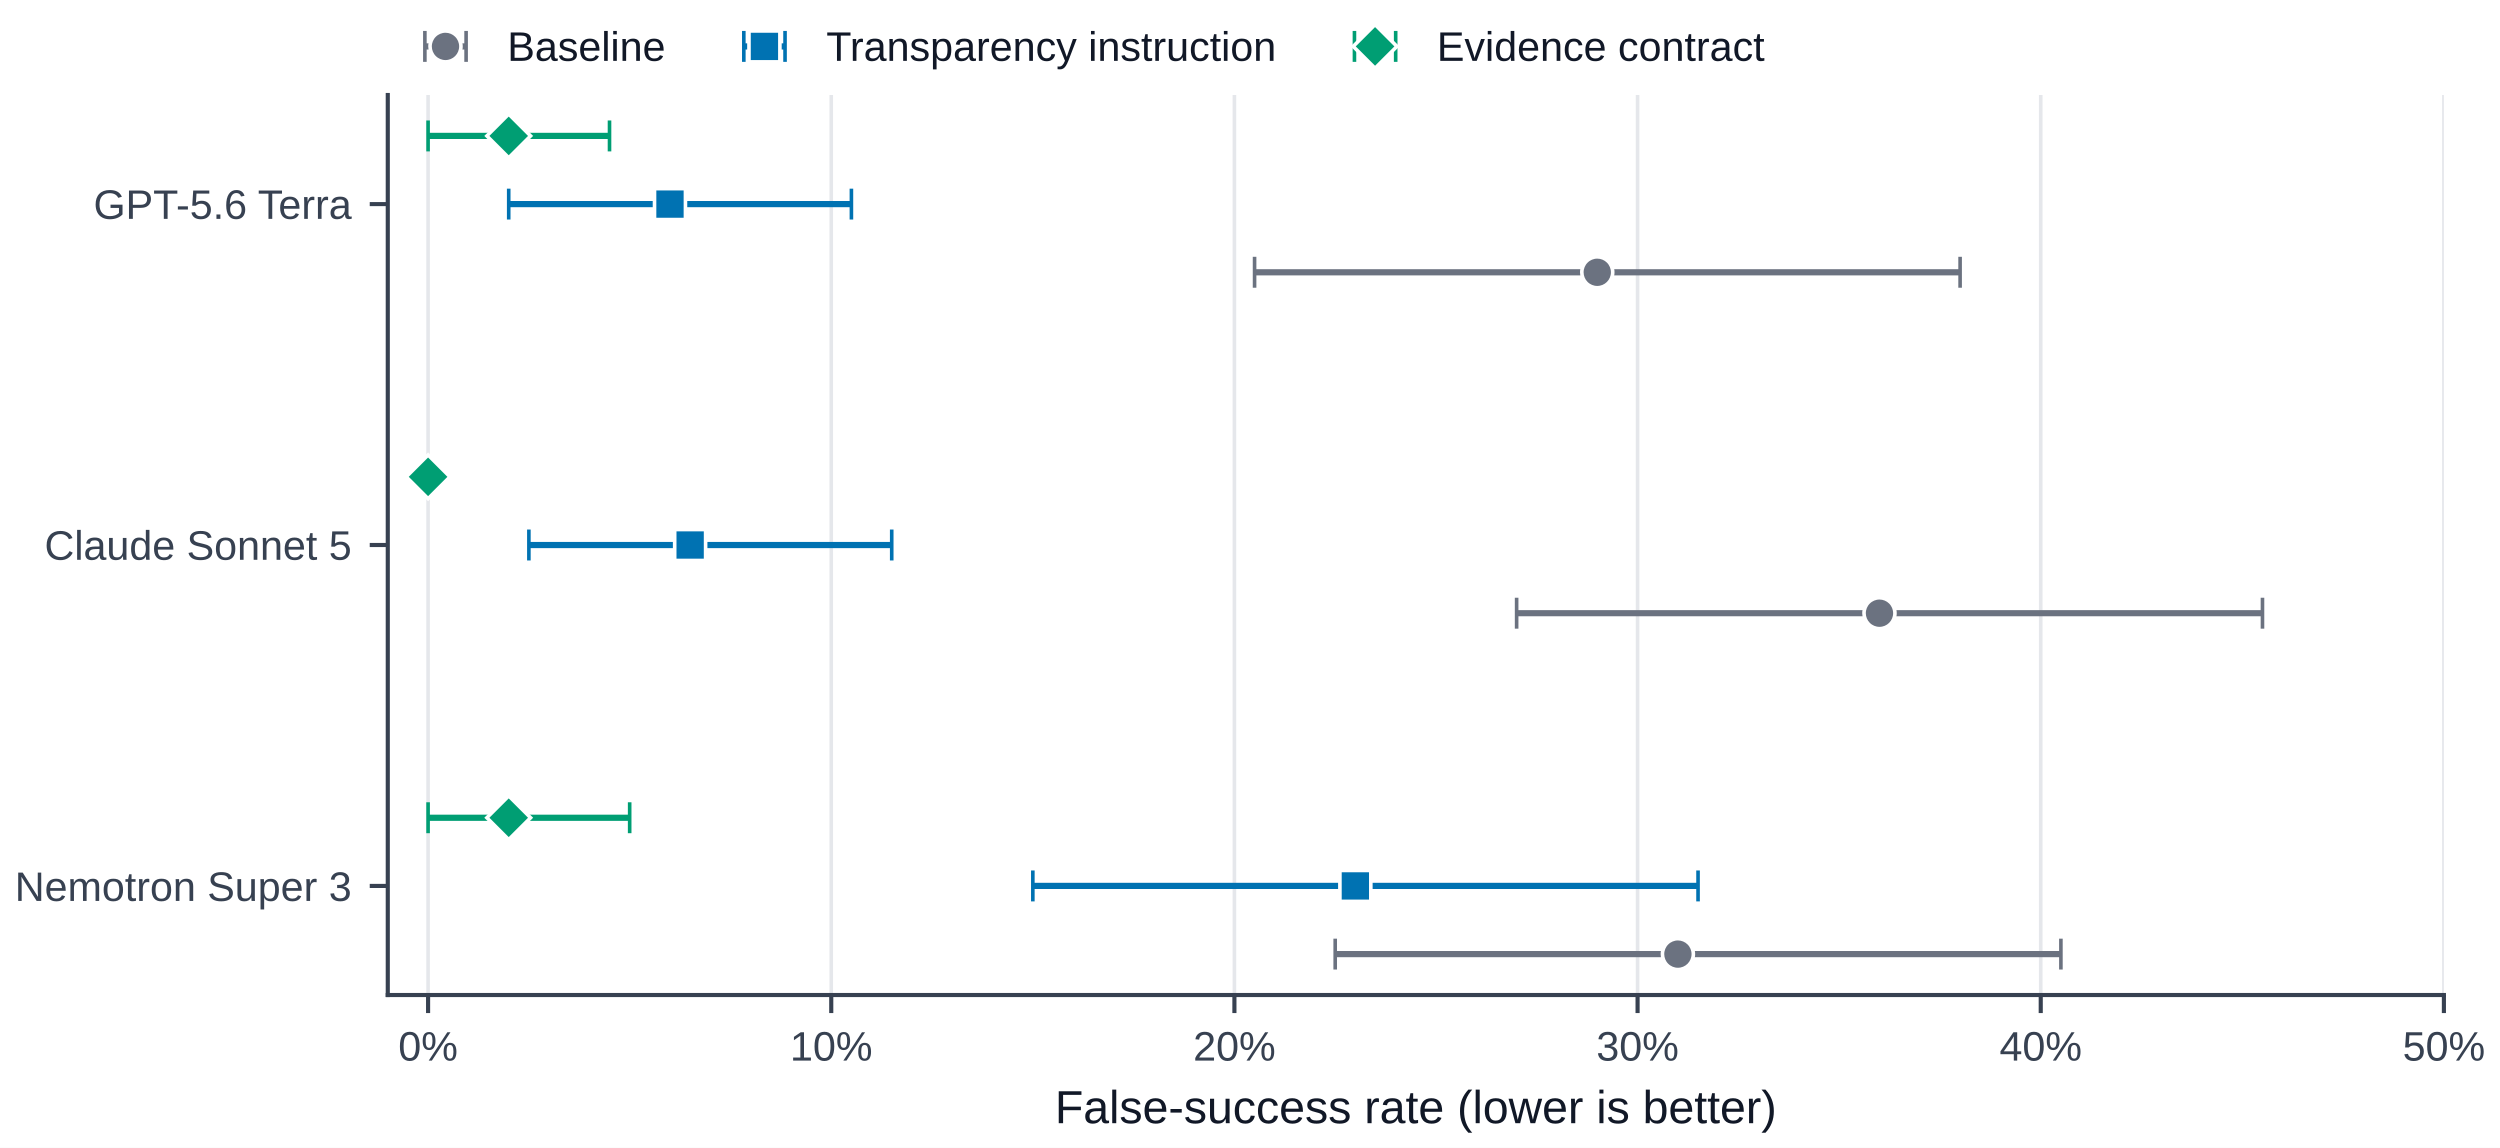
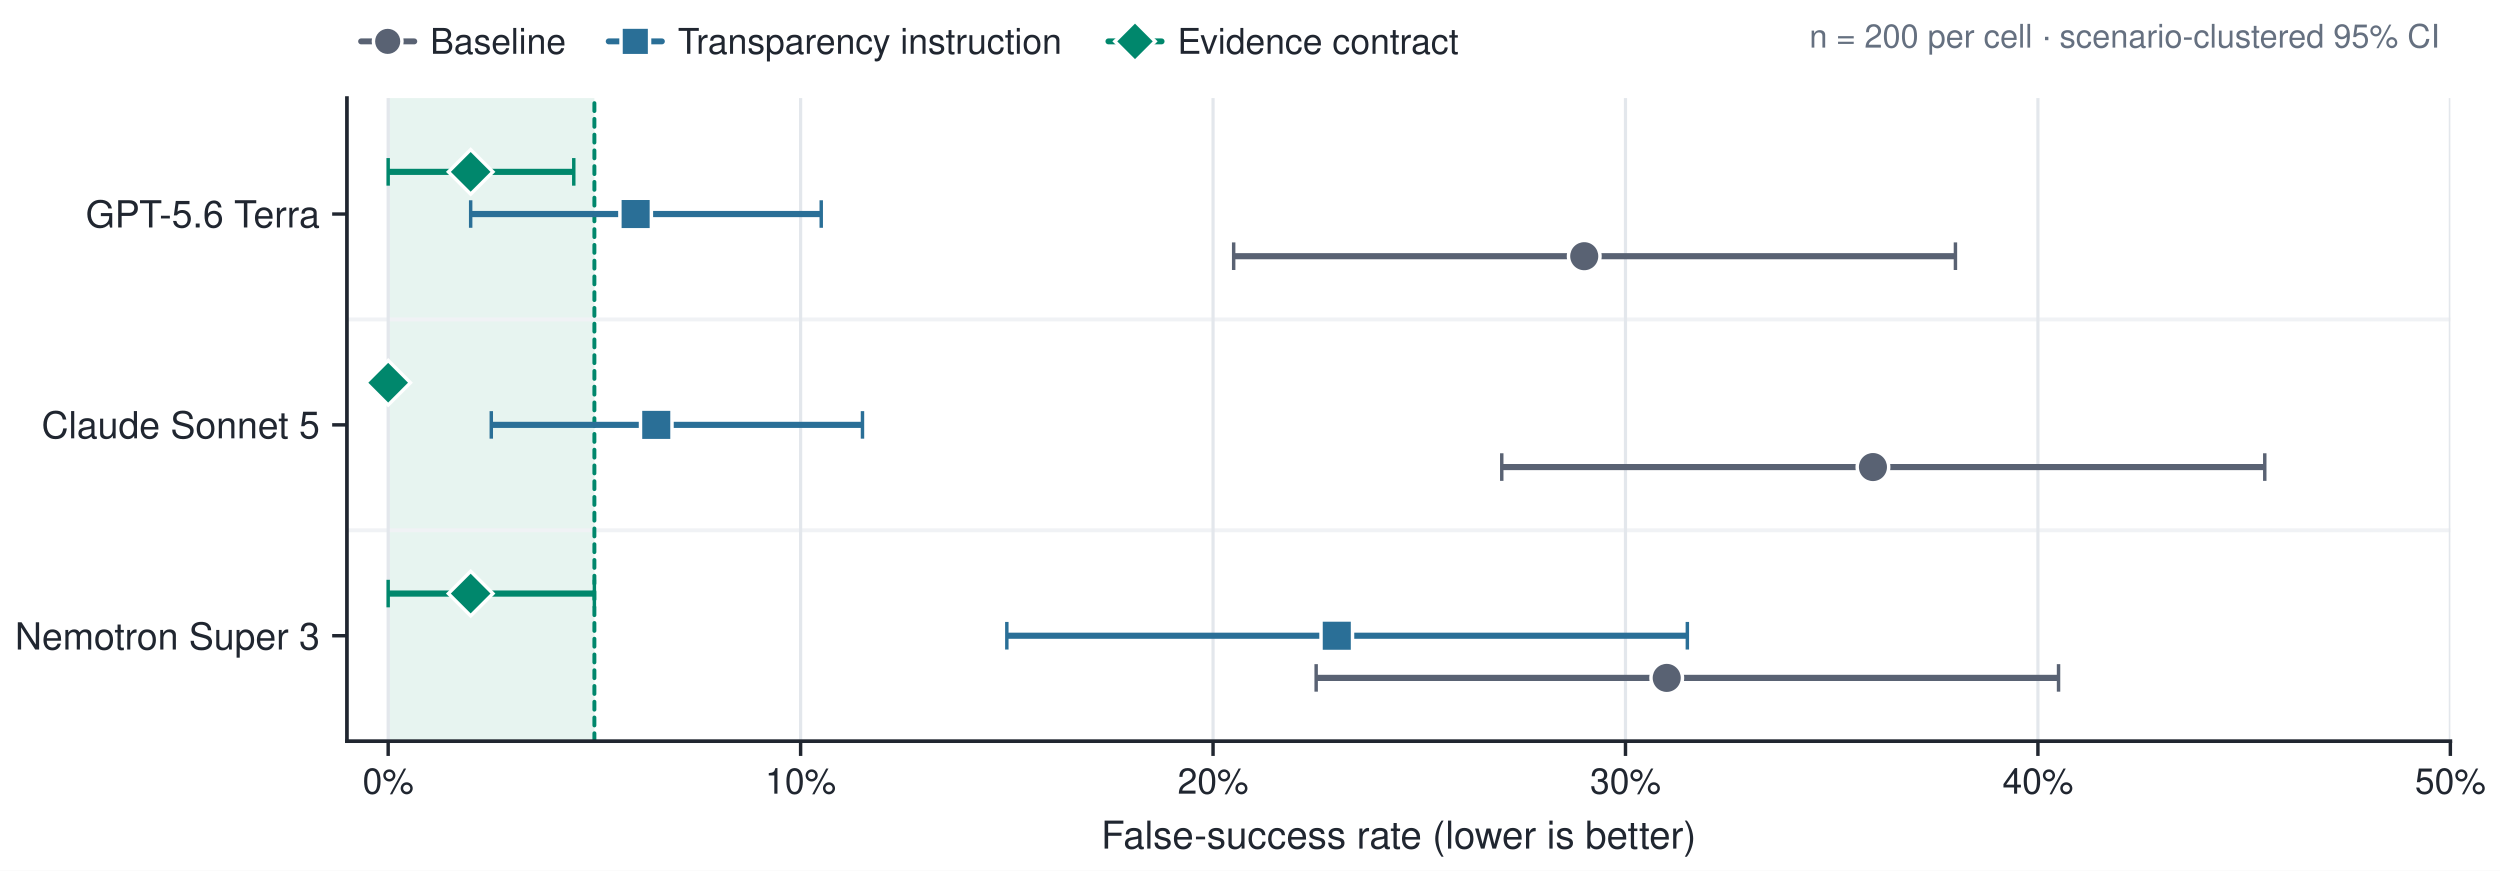
- <svg xmlns="http://www.w3.org/2000/svg" xmlns:xlink="http://www.w3.org/1999/xlink" width="485.098pt" height="222.715pt" viewBox="0 0 485.098 222.715" version="1.1">
+ <svg xmlns="http://www.w3.org/2000/svg" xmlns:xlink="http://www.w3.org/1999/xlink" width="507.843pt" height="176.881pt" viewBox="0 0 507.843 176.881" version="1.1">
  <defs>
    <style type="text/css">*{stroke-linejoin: round; stroke-linecap: butt}</style>
  </defs>
  <g id="figure_1">
    <g id="patch_1">
-       <path d="M 0 222.715 L 485.098 222.715 L 485.098 0 L 0 0 z " style="fill: #ffffff" />
+       <path d="M 0 176.881 L 507.843 176.881 L 507.843 0 L 0 0 z " style="fill: #ffffff" />
    </g>
    <g id="axes_1">
      <g id="patch_2">
-         <path d="M 75.243 193.072 L 474.212 193.072 L 474.212 18.436 L 75.243 18.436 z " style="fill: #ffffff" />
+         <path d="M 70.474 150.557 L 497.758 150.557 L 497.758 19.921 L 70.474 19.921 z " style="fill: #ffffff" />
+       </g>
+       <g id="patch_3">
+         <path d="M 78.852 150.557 L 120.743 150.557 L 120.743 19.921 L 78.852 19.921 z " clip-path="url(#p4898d6fb83)" style="fill: #e7f4f0" />
+       </g>
+       <g id="line2d_1">
+         <path d="M 70.474 64.894 L 497.758 64.894 " clip-path="url(#p4898d6fb83)" style="fill: none; stroke: #f0f2f5; stroke-width: 0.8; stroke-linecap: round" />
+       </g>
+       <g id="line2d_2">
+         <path d="M 70.474 107.726 L 497.758 107.726 " clip-path="url(#p4898d6fb83)" style="fill: none; stroke: #f0f2f5; stroke-width: 0.8; stroke-linecap: round" />
      </g>
      <g id="matplotlib.axis_1">
        <g id="xtick_1">
-           <g id="line2d_1">
-             <path d="M 83.065 193.072 L 83.065 18.436 " clip-path="url(#pe389da5704)" style="fill: none; stroke: #e5e7eb; stroke-width: 0.7; stroke-linecap: square" />
-           </g>
-           <g id="line2d_2">
+           <g id="line2d_3">
+             <path d="M 78.852 150.557 L 78.852 19.921 " clip-path="url(#p4898d6fb83)" style="fill: none; stroke: #e3e7ec; stroke-width: 0.65; stroke-linecap: round" />
+           </g>
+           <g id="line2d_4">
            <defs>
-               <path id="m72a427a594" d="M 0 0 L 0 3.5 " style="stroke: #374151; stroke-width: 0.8" />
+               <path id="m49d615b750" d="M 0 0 L 0 3 " style="stroke: #202630; stroke-width: 0.7" />
            </defs>
            <g>
-               <use xlink:href="#m72a427a594" x="83.065" y="193.072" style="fill: #374151; stroke: #374151; stroke-width: 0.8" />
+               <use xlink:href="#m49d615b750" x="78.852" y="150.557" style="fill: #202630; stroke: #202630; stroke-width: 0.7" />
            </g>
          </g>
          <g id="text_1">
-             <text style="fill: #374151; font: 8px 'Arial', 'Helvetica', 'DejaVu Sans', sans-serif; text-anchor: middle" x="83.065" y="205.799" transform="rotate(-0 83.06544 205.7986)">0%</text>
+             <text style="fill: #202630; font: 7.2px 'Helvetica', 'Arial', 'Liberation Sans', 'DejaVu Sans', sans-serif; text-anchor: middle" x="78.852" y="161.222" transform="rotate(-0 78.85249 161.2223)">0%</text>
          </g>
        </g>
        <g id="xtick_2">
-           <g id="line2d_3">
-             <path d="M 161.295 193.072 L 161.295 18.436 " clip-path="url(#pe389da5704)" style="fill: none; stroke: #e5e7eb; stroke-width: 0.7; stroke-linecap: square" />
-           </g>
-           <g id="line2d_4">
-             <g>
-               <use xlink:href="#m72a427a594" x="161.295" y="193.072" style="fill: #374151; stroke: #374151; stroke-width: 0.8" />
+           <g id="line2d_5">
+             <path d="M 162.634 150.557 L 162.634 19.921 " clip-path="url(#p4898d6fb83)" style="fill: none; stroke: #e3e7ec; stroke-width: 0.65; stroke-linecap: round" />
+           </g>
+           <g id="line2d_6">
+             <g>
+               <use xlink:href="#m49d615b750" x="162.634" y="150.557" style="fill: #202630; stroke: #202630; stroke-width: 0.7" />
            </g>
          </g>
          <g id="text_2">
-             <text style="fill: #374151; font: 8px 'Arial', 'Helvetica', 'DejaVu Sans', sans-serif; text-anchor: middle" x="161.295" y="205.799" transform="rotate(-0 161.2949 205.7986)">10%</text>
+             <text style="fill: #202630; font: 7.2px 'Helvetica', 'Arial', 'Liberation Sans', 'DejaVu Sans', sans-serif; text-anchor: middle" x="162.634" y="161.222" transform="rotate(-0 162.6337 161.2223)">10%</text>
          </g>
        </g>
        <g id="xtick_3">
-           <g id="line2d_5">
-             <path d="M 239.524 193.072 L 239.524 18.436 " clip-path="url(#pe389da5704)" style="fill: none; stroke: #e5e7eb; stroke-width: 0.7; stroke-linecap: square" />
-           </g>
-           <g id="line2d_6">
-             <g>
-               <use xlink:href="#m72a427a594" x="239.524" y="193.072" style="fill: #374151; stroke: #374151; stroke-width: 0.8" />
+           <g id="line2d_7">
+             <path d="M 246.415 150.557 L 246.415 19.921 " clip-path="url(#p4898d6fb83)" style="fill: none; stroke: #e3e7ec; stroke-width: 0.65; stroke-linecap: round" />
+           </g>
+           <g id="line2d_8">
+             <g>
+               <use xlink:href="#m49d615b750" x="246.415" y="150.557" style="fill: #202630; stroke: #202630; stroke-width: 0.7" />
            </g>
          </g>
          <g id="text_3">
-             <text style="fill: #374151; font: 8px 'Arial', 'Helvetica', 'DejaVu Sans', sans-serif; text-anchor: middle" x="239.524" y="205.799" transform="rotate(-0 239.5243 205.7986)">20%</text>
+             <text style="fill: #202630; font: 7.2px 'Helvetica', 'Arial', 'Liberation Sans', 'DejaVu Sans', sans-serif; text-anchor: middle" x="246.415" y="161.222" transform="rotate(-0 246.4148 161.2223)">20%</text>
          </g>
        </g>
        <g id="xtick_4">
-           <g id="line2d_7">
-             <path d="M 317.754 193.072 L 317.754 18.436 " clip-path="url(#pe389da5704)" style="fill: none; stroke: #e5e7eb; stroke-width: 0.7; stroke-linecap: square" />
-           </g>
-           <g id="line2d_8">
-             <g>
-               <use xlink:href="#m72a427a594" x="317.754" y="193.072" style="fill: #374151; stroke: #374151; stroke-width: 0.8" />
+           <g id="line2d_9">
+             <path d="M 330.196 150.557 L 330.196 19.921 " clip-path="url(#p4898d6fb83)" style="fill: none; stroke: #e3e7ec; stroke-width: 0.65; stroke-linecap: round" />
+           </g>
+           <g id="line2d_10">
+             <g>
+               <use xlink:href="#m49d615b750" x="330.196" y="150.557" style="fill: #202630; stroke: #202630; stroke-width: 0.7" />
            </g>
          </g>
          <g id="text_4">
-             <text style="fill: #374151; font: 8px 'Arial', 'Helvetica', 'DejaVu Sans', sans-serif; text-anchor: middle" x="317.754" y="205.799" transform="rotate(-0 317.7537 205.7986)">30%</text>
+             <text style="fill: #202630; font: 7.2px 'Helvetica', 'Arial', 'Liberation Sans', 'DejaVu Sans', sans-serif; text-anchor: middle" x="330.196" y="161.222" transform="rotate(-0 330.196 161.2223)">30%</text>
          </g>
        </g>
        <g id="xtick_5">
-           <g id="line2d_9">
-             <path d="M 395.983 193.072 L 395.983 18.436 " clip-path="url(#pe389da5704)" style="fill: none; stroke: #e5e7eb; stroke-width: 0.7; stroke-linecap: square" />
-           </g>
-           <g id="line2d_10">
-             <g>
-               <use xlink:href="#m72a427a594" x="395.983" y="193.072" style="fill: #374151; stroke: #374151; stroke-width: 0.8" />
+           <g id="line2d_11">
+             <path d="M 413.977 150.557 L 413.977 19.921 " clip-path="url(#p4898d6fb83)" style="fill: none; stroke: #e3e7ec; stroke-width: 0.65; stroke-linecap: round" />
+           </g>
+           <g id="line2d_12">
+             <g>
+               <use xlink:href="#m49d615b750" x="413.977" y="150.557" style="fill: #202630; stroke: #202630; stroke-width: 0.7" />
            </g>
          </g>
          <g id="text_5">
-             <text style="fill: #374151; font: 8px 'Arial', 'Helvetica', 'DejaVu Sans', sans-serif; text-anchor: middle" x="395.983" y="205.799" transform="rotate(-0 395.9831 205.7986)">40%</text>
+             <text style="fill: #202630; font: 7.2px 'Helvetica', 'Arial', 'Liberation Sans', 'DejaVu Sans', sans-serif; text-anchor: middle" x="413.977" y="161.222" transform="rotate(-0 413.9772 161.2223)">40%</text>
          </g>
        </g>
        <g id="xtick_6">
-           <g id="line2d_11">
-             <path d="M 474.212 193.072 L 474.212 18.436 " clip-path="url(#pe389da5704)" style="fill: none; stroke: #e5e7eb; stroke-width: 0.7; stroke-linecap: square" />
-           </g>
-           <g id="line2d_12">
-             <g>
-               <use xlink:href="#m72a427a594" x="474.212" y="193.072" style="fill: #374151; stroke: #374151; stroke-width: 0.8" />
+           <g id="line2d_13">
+             <path d="M 497.758 150.557 L 497.758 19.921 " clip-path="url(#p4898d6fb83)" style="fill: none; stroke: #e3e7ec; stroke-width: 0.65; stroke-linecap: round" />
+           </g>
+           <g id="line2d_14">
+             <g>
+               <use xlink:href="#m49d615b750" x="497.758" y="150.557" style="fill: #202630; stroke: #202630; stroke-width: 0.7" />
            </g>
          </g>
          <g id="text_6">
-             <text style="fill: #374151; font: 8px 'Arial', 'Helvetica', 'DejaVu Sans', sans-serif; text-anchor: middle" x="474.212" y="205.799" transform="rotate(-0 474.2125 205.7986)">50%</text>
+             <text style="fill: #202630; font: 7.2px 'Helvetica', 'Arial', 'Liberation Sans', 'DejaVu Sans', sans-serif; text-anchor: middle" x="497.758" y="161.222" transform="rotate(-0 497.7584 161.2223)">50%</text>
          </g>
        </g>
        <g id="text_7">
-           <text style="fill: #111827; font: 9px 'Arial', 'Helvetica', 'DejaVu Sans', sans-serif; text-anchor: middle" x="274.728" y="217.94" transform="rotate(-0 274.7275 217.9403)">False-success rate (lower is better)</text>
+           <text style="fill: #202630; font: 7.8px 'Helvetica', 'Arial', 'Liberation Sans', 'DejaVu Sans', sans-serif; text-anchor: middle" x="284.116" y="172.376" transform="rotate(-0 284.1164 172.3757)">False-success rate (lower is better)</text>
        </g>
      </g>
      <g id="matplotlib.axis_2">
        <g id="ytick_1">
-           <g id="line2d_13">
+           <g id="line2d_15">
            <defs>
-               <path id="m9ac2fe7b9e" d="M 0 0 L -3.5 0 " style="stroke: #374151; stroke-width: 0.8" />
+               <path id="md5544ca542" d="M 0 0 L -3 0 " style="stroke: #202630; stroke-width: 0.7" />
            </defs>
            <g>
-               <use xlink:href="#m9ac2fe7b9e" x="75.243" y="39.604" style="fill: #374151; stroke: #374151; stroke-width: 0.8" />
+               <use xlink:href="#md5544ca542" x="70.474" y="43.478" style="fill: #202630; stroke: #202630; stroke-width: 0.7" />
            </g>
          </g>
          <g id="text_8">
-             <text style="fill: #374151; font: 8px 'Arial', 'Helvetica', 'DejaVu Sans', sans-serif; text-anchor: end" x="68.243" y="42.467" transform="rotate(-0 68.2425 42.46749)">GPT-5.6 Terra</text>
+             <text style="fill: #202630; font: 7.6px 'Helvetica', 'Arial', 'Liberation Sans', 'DejaVu Sans', sans-serif; text-anchor: end" x="64.974" y="46.204" transform="rotate(-0 64.97437 46.20403)">GPT-5.6 Terra</text>
          </g>
        </g>
        <g id="ytick_2">
-           <g id="line2d_14">
-             <g>
-               <use xlink:href="#m9ac2fe7b9e" x="75.243" y="105.754" style="fill: #374151; stroke: #374151; stroke-width: 0.8" />
+           <g id="line2d_16">
+             <g>
+               <use xlink:href="#md5544ca542" x="70.474" y="86.31" style="fill: #202630; stroke: #202630; stroke-width: 0.7" />
            </g>
          </g>
          <g id="text_9">
-             <text style="fill: #374151; font: 8px 'Arial', 'Helvetica', 'DejaVu Sans', sans-serif; text-anchor: end" x="68.243" y="108.617" transform="rotate(-0 68.2425 108.6175)">Claude Sonnet 5</text>
+             <text style="fill: #202630; font: 7.6px 'Helvetica', 'Arial', 'Liberation Sans', 'DejaVu Sans', sans-serif; text-anchor: end" x="64.974" y="89.036" transform="rotate(-0 64.97437 89.03576)">Claude Sonnet 5</text>
          </g>
        </g>
        <g id="ytick_3">
-           <g id="line2d_15">
-             <g>
-               <use xlink:href="#m9ac2fe7b9e" x="75.243" y="171.904" style="fill: #374151; stroke: #374151; stroke-width: 0.8" />
+           <g id="line2d_17">
+             <g>
+               <use xlink:href="#md5544ca542" x="70.474" y="129.142" style="fill: #202630; stroke: #202630; stroke-width: 0.7" />
            </g>
          </g>
          <g id="text_10">
-             <text style="fill: #374151; font: 8px 'Arial', 'Helvetica', 'DejaVu Sans', sans-serif; text-anchor: end" x="68.243" y="174.816" transform="rotate(-0 68.2425 174.8162)">Nemotron Super 3</text>
-           </g>
-         </g>
-       </g>
-       <g id="patch_3">
-         <path d="M 75.243 193.072 L 75.243 18.436 " style="fill: none; stroke: #374151; stroke-width: 0.8; stroke-linejoin: miter; stroke-linecap: square" />
+             <text style="fill: #202630; font: 7.6px 'Helvetica', 'Arial', 'Liberation Sans', 'DejaVu Sans', sans-serif; text-anchor: end" x="64.974" y="131.942" transform="rotate(-0 64.97437 131.9417)">Nemotron Super 3</text>
+           </g>
+         </g>
+       </g>
+       <g id="line2d_18">
+         <path d="M 120.743 150.557 L 120.743 19.921 " clip-path="url(#p4898d6fb83)" style="fill: none; stroke-dasharray: 1.6,1.6; stroke-dashoffset: 0; stroke: #00876c; stroke-width: 0.8; stroke-linecap: round" />
      </g>
      <g id="patch_4">
-         <path d="M 75.243 193.072 L 474.212 193.072 " style="fill: none; stroke: #374151; stroke-width: 0.8; stroke-linejoin: miter; stroke-linecap: square" />
+         <path d="M 70.474 150.557 L 70.474 19.921 " style="fill: none; stroke: #202630; stroke-width: 0.75; stroke-linejoin: miter; stroke-linecap: square" />
+       </g>
+       <g id="patch_5">
+         <path d="M 70.474 150.557 L 497.758 150.557 " style="fill: none; stroke: #202630; stroke-width: 0.75; stroke-linejoin: miter; stroke-linecap: square" />
      </g>
      <g id="LineCollection_1">
-         <path d="M 243.436 52.834 L 380.337 52.834 " clip-path="url(#pe389da5704)" style="fill: none; stroke: #6b7280; stroke-width: 1.2" />
-         <path d="M 294.285 118.984 L 439.009 118.984 " clip-path="url(#pe389da5704)" style="fill: none; stroke: #6b7280; stroke-width: 1.2" />
-         <path d="M 259.082 185.134 L 399.895 185.134 " clip-path="url(#pe389da5704)" style="fill: none; stroke: #6b7280; stroke-width: 1.2" />
-       </g>
-       <g id="line2d_16">
-         <defs>
-           <path id="md7c8c34ee0" d="M 0 3 L 0 -3 " style="stroke: #6b7280; stroke-width: 0.7" />
-         </defs>
-         <g clip-path="url(#pe389da5704)">
-           <use xlink:href="#md7c8c34ee0" x="243.436" y="52.834" style="fill: #6b7280; stroke: #6b7280; stroke-width: 0.7" />
-           <use xlink:href="#md7c8c34ee0" x="294.285" y="118.984" style="fill: #6b7280; stroke: #6b7280; stroke-width: 0.7" />
-           <use xlink:href="#md7c8c34ee0" x="259.082" y="185.134" style="fill: #6b7280; stroke: #6b7280; stroke-width: 0.7" />
-         </g>
-       </g>
-       <g id="line2d_17">
-         <g clip-path="url(#pe389da5704)">
-           <use xlink:href="#md7c8c34ee0" x="380.337" y="52.834" style="fill: #6b7280; stroke: #6b7280; stroke-width: 0.7" />
-           <use xlink:href="#md7c8c34ee0" x="439.009" y="118.984" style="fill: #6b7280; stroke: #6b7280; stroke-width: 0.7" />
-           <use xlink:href="#md7c8c34ee0" x="399.895" y="185.134" style="fill: #6b7280; stroke: #6b7280; stroke-width: 0.7" />
+         <path d="M 250.604 52.044 L 397.221 52.044 " clip-path="url(#p4898d6fb83)" style="fill: none; stroke: #596273; stroke-width: 1.25" />
+         <path d="M 305.062 94.876 L 460.057 94.876 " clip-path="url(#p4898d6fb83)" style="fill: none; stroke: #596273; stroke-width: 1.25" />
+         <path d="M 267.36 137.708 L 418.166 137.708 " clip-path="url(#p4898d6fb83)" style="fill: none; stroke: #596273; stroke-width: 1.25" />
+       </g>
+       <g id="line2d_19">
+         <defs>
+           <path id="mcdde4ca21d" d="M 0 2.8 L 0 -2.8 " style="stroke: #596273; stroke-width: 0.7" />
+         </defs>
+         <g clip-path="url(#p4898d6fb83)">
+           <use xlink:href="#mcdde4ca21d" x="250.604" y="52.044" style="fill: #596273; stroke: #596273; stroke-width: 0.7" />
+           <use xlink:href="#mcdde4ca21d" x="305.062" y="94.876" style="fill: #596273; stroke: #596273; stroke-width: 0.7" />
+           <use xlink:href="#mcdde4ca21d" x="267.36" y="137.708" style="fill: #596273; stroke: #596273; stroke-width: 0.7" />
+         </g>
+       </g>
+       <g id="line2d_20">
+         <g clip-path="url(#p4898d6fb83)">
+           <use xlink:href="#mcdde4ca21d" x="397.221" y="52.044" style="fill: #596273; stroke: #596273; stroke-width: 0.7" />
+           <use xlink:href="#mcdde4ca21d" x="460.057" y="94.876" style="fill: #596273; stroke: #596273; stroke-width: 0.7" />
+           <use xlink:href="#mcdde4ca21d" x="418.166" y="137.708" style="fill: #596273; stroke: #596273; stroke-width: 0.7" />
        </g>
      </g>
      <g id="LineCollection_2">
-         <path d="M 98.711 39.604 L 165.206 39.604 " clip-path="url(#pe389da5704)" style="fill: none; stroke: #0072b2; stroke-width: 1.2" />
-         <path d="M 102.623 105.754 L 173.029 105.754 " clip-path="url(#pe389da5704)" style="fill: none; stroke: #0072b2; stroke-width: 1.2" />
-         <path d="M 200.41 171.904 L 329.488 171.904 " clip-path="url(#pe389da5704)" style="fill: none; stroke: #0072b2; stroke-width: 1.2" />
-       </g>
-       <g id="line2d_18">
-         <defs>
-           <path id="m72599d08fc" d="M 0 3 L 0 -3 " style="stroke: #0072b2; stroke-width: 0.7" />
-         </defs>
-         <g clip-path="url(#pe389da5704)">
-           <use xlink:href="#m72599d08fc" x="98.711" y="39.604" style="fill: #0072b2; stroke: #0072b2; stroke-width: 0.7" />
-           <use xlink:href="#m72599d08fc" x="102.623" y="105.754" style="fill: #0072b2; stroke: #0072b2; stroke-width: 0.7" />
-           <use xlink:href="#m72599d08fc" x="200.41" y="171.904" style="fill: #0072b2; stroke: #0072b2; stroke-width: 0.7" />
-         </g>
-       </g>
-       <g id="line2d_19">
-         <g clip-path="url(#pe389da5704)">
-           <use xlink:href="#m72599d08fc" x="165.206" y="39.604" style="fill: #0072b2; stroke: #0072b2; stroke-width: 0.7" />
-           <use xlink:href="#m72599d08fc" x="173.029" y="105.754" style="fill: #0072b2; stroke: #0072b2; stroke-width: 0.7" />
-           <use xlink:href="#m72599d08fc" x="329.488" y="171.904" style="fill: #0072b2; stroke: #0072b2; stroke-width: 0.7" />
+         <path d="M 95.609 43.478 L 166.823 43.478 " clip-path="url(#p4898d6fb83)" style="fill: none; stroke: #2a6f97; stroke-width: 1.25" />
+         <path d="M 99.798 86.31 L 175.201 86.31 " clip-path="url(#p4898d6fb83)" style="fill: none; stroke: #2a6f97; stroke-width: 1.25" />
+         <path d="M 204.524 129.142 L 342.763 129.142 " clip-path="url(#p4898d6fb83)" style="fill: none; stroke: #2a6f97; stroke-width: 1.25" />
+       </g>
+       <g id="line2d_21">
+         <defs>
+           <path id="me27cf9d87b" d="M 0 2.8 L 0 -2.8 " style="stroke: #2a6f97; stroke-width: 0.7" />
+         </defs>
+         <g clip-path="url(#p4898d6fb83)">
+           <use xlink:href="#me27cf9d87b" x="95.609" y="43.478" style="fill: #2a6f97; stroke: #2a6f97; stroke-width: 0.7" />
+           <use xlink:href="#me27cf9d87b" x="99.798" y="86.31" style="fill: #2a6f97; stroke: #2a6f97; stroke-width: 0.7" />
+           <use xlink:href="#me27cf9d87b" x="204.524" y="129.142" style="fill: #2a6f97; stroke: #2a6f97; stroke-width: 0.7" />
+         </g>
+       </g>
+       <g id="line2d_22">
+         <g clip-path="url(#p4898d6fb83)">
+           <use xlink:href="#me27cf9d87b" x="166.823" y="43.478" style="fill: #2a6f97; stroke: #2a6f97; stroke-width: 0.7" />
+           <use xlink:href="#me27cf9d87b" x="175.201" y="86.31" style="fill: #2a6f97; stroke: #2a6f97; stroke-width: 0.7" />
+           <use xlink:href="#me27cf9d87b" x="342.763" y="129.142" style="fill: #2a6f97; stroke: #2a6f97; stroke-width: 0.7" />
        </g>
      </g>
      <g id="LineCollection_3">
-         <path d="M 83.065 26.374 L 118.269 26.374 " clip-path="url(#pe389da5704)" style="fill: none; stroke: #009e73; stroke-width: 1.2" />
-         <path d="M 83.065 92.524 L 83.065 92.524 " clip-path="url(#pe389da5704)" style="fill: none; stroke: #009e73; stroke-width: 1.2" />
-         <path d="M 83.065 158.674 L 122.18 158.674 " clip-path="url(#pe389da5704)" style="fill: none; stroke: #009e73; stroke-width: 1.2" />
-       </g>
-       <g id="line2d_20">
-         <defs>
-           <path id="m41ab430afb" d="M 0 3 L 0 -3 " style="stroke: #009e73; stroke-width: 0.7" />
-         </defs>
-         <g clip-path="url(#pe389da5704)">
-           <use xlink:href="#m41ab430afb" x="83.065" y="26.374" style="fill: #009e73; stroke: #009e73; stroke-width: 0.7" />
-           <use xlink:href="#m41ab430afb" x="83.065" y="92.524" style="fill: #009e73; stroke: #009e73; stroke-width: 0.7" />
-           <use xlink:href="#m41ab430afb" x="83.065" y="158.674" style="fill: #009e73; stroke: #009e73; stroke-width: 0.7" />
-         </g>
-       </g>
-       <g id="line2d_21">
-         <g clip-path="url(#pe389da5704)">
-           <use xlink:href="#m41ab430afb" x="118.269" y="26.374" style="fill: #009e73; stroke: #009e73; stroke-width: 0.7" />
-           <use xlink:href="#m41ab430afb" x="83.065" y="92.524" style="fill: #009e73; stroke: #009e73; stroke-width: 0.7" />
-           <use xlink:href="#m41ab430afb" x="122.18" y="158.674" style="fill: #009e73; stroke: #009e73; stroke-width: 0.7" />
-         </g>
-       </g>
-       <g id="line2d_22">
-         <defs>
-           <path id="m947c79b275" d="M 0 3 C 0.796 3 1.559 2.684 2.121 2.121 C 2.684 1.559 3 0.796 3 0 C 3 -0.796 2.684 -1.559 2.121 -2.121 C 1.559 -2.684 0.796 -3 0 -3 C -0.796 -3 -1.559 -2.684 -2.121 -2.121 C -2.684 -1.559 -3 -0.796 -3 0 C -3 0.796 -2.684 1.559 -2.121 2.121 C -1.559 2.684 -0.796 3 0 3 z " style="stroke: #ffffff; stroke-width: 0.7" />
-         </defs>
-         <g clip-path="url(#pe389da5704)">
-           <use xlink:href="#m947c79b275" x="309.931" y="52.834" style="fill: #6b7280; stroke: #ffffff; stroke-width: 0.7" />
-           <use xlink:href="#m947c79b275" x="364.691" y="118.984" style="fill: #6b7280; stroke: #ffffff; stroke-width: 0.7" />
-           <use xlink:href="#m947c79b275" x="325.577" y="185.134" style="fill: #6b7280; stroke: #ffffff; stroke-width: 0.7" />
-         </g>
+         <path d="M 78.852 34.912 L 116.554 34.912 " clip-path="url(#p4898d6fb83)" style="fill: none; stroke: #00876c; stroke-width: 1.25" />
+         <path d="M 78.852 77.744 L 78.852 77.744 " clip-path="url(#p4898d6fb83)" style="fill: none; stroke: #00876c; stroke-width: 1.25" />
+         <path d="M 78.852 120.575 L 120.743 120.575 " clip-path="url(#p4898d6fb83)" style="fill: none; stroke: #00876c; stroke-width: 1.25" />
      </g>
      <g id="line2d_23">
        <defs>
-           <path id="md05e05c46d" d="M -3 3 L 3 3 L 3 -3 L -3 -3 z " style="stroke: #ffffff; stroke-width: 0.7; stroke-linejoin: miter" />
-         </defs>
-         <g clip-path="url(#pe389da5704)">
-           <use xlink:href="#md05e05c46d" x="130.003" y="39.604" style="fill: #0072b2; stroke: #ffffff; stroke-width: 0.7; stroke-linejoin: miter" />
-           <use xlink:href="#md05e05c46d" x="133.915" y="105.754" style="fill: #0072b2; stroke: #ffffff; stroke-width: 0.7; stroke-linejoin: miter" />
-           <use xlink:href="#md05e05c46d" x="262.993" y="171.904" style="fill: #0072b2; stroke: #ffffff; stroke-width: 0.7; stroke-linejoin: miter" />
+           <path id="m8bd5c855f1" d="M 0 2.8 L 0 -2.8 " style="stroke: #00876c; stroke-width: 0.7" />
+         </defs>
+         <g clip-path="url(#p4898d6fb83)">
+           <use xlink:href="#m8bd5c855f1" x="78.852" y="34.912" style="fill: #00876c; stroke: #00876c; stroke-width: 0.7" />
+           <use xlink:href="#m8bd5c855f1" x="78.852" y="77.744" style="fill: #00876c; stroke: #00876c; stroke-width: 0.7" />
+           <use xlink:href="#m8bd5c855f1" x="78.852" y="120.575" style="fill: #00876c; stroke: #00876c; stroke-width: 0.7" />
        </g>
      </g>
      <g id="line2d_24">
-         <defs>
-           <path id="md97d43f7cc" d="M -0 4.243 L 4.243 0 L 0 -4.243 L -4.243 -0 z " style="stroke: #ffffff; stroke-width: 0.7; stroke-linejoin: miter" />
-         </defs>
-         <g clip-path="url(#pe389da5704)">
-           <use xlink:href="#md97d43f7cc" x="98.711" y="26.374" style="fill: #009e73; stroke: #ffffff; stroke-width: 0.7; stroke-linejoin: miter" />
-           <use xlink:href="#md97d43f7cc" x="83.065" y="92.524" style="fill: #009e73; stroke: #ffffff; stroke-width: 0.7; stroke-linejoin: miter" />
-           <use xlink:href="#md97d43f7cc" x="98.711" y="158.674" style="fill: #009e73; stroke: #ffffff; stroke-width: 0.7; stroke-linejoin: miter" />
+         <g clip-path="url(#p4898d6fb83)">
+           <use xlink:href="#m8bd5c855f1" x="116.554" y="34.912" style="fill: #00876c; stroke: #00876c; stroke-width: 0.7" />
+           <use xlink:href="#m8bd5c855f1" x="78.852" y="77.744" style="fill: #00876c; stroke: #00876c; stroke-width: 0.7" />
+           <use xlink:href="#m8bd5c855f1" x="120.743" y="120.575" style="fill: #00876c; stroke: #00876c; stroke-width: 0.7" />
+         </g>
+       </g>
+       <g id="text_11">
+         <text style="fill: #657080; font: 6.6px 'Helvetica', 'Arial', 'Liberation Sans', 'DejaVu Sans', sans-serif; text-anchor: end" x="495.622" y="9.662" transform="rotate(-0 495.622 9.661673)">n = 200 per cell · scenario-clustered 95% CI</text>
+       </g>
+       <g id="line2d_25">
+         <defs>
+           <path id="m0ed26bf893" d="M 0 3.2 C 0.849 3.2 1.663 2.863 2.263 2.263 C 2.863 1.663 3.2 0.849 3.2 0 C 3.2 -0.849 2.863 -1.663 2.263 -2.263 C 1.663 -2.863 0.849 -3.2 0 -3.2 C -0.849 -3.2 -1.663 -2.863 -2.263 -2.263 C -2.863 -1.663 -3.2 -0.849 -3.2 0 C -3.2 0.849 -2.863 1.663 -2.263 2.263 C -1.663 2.863 -0.849 3.2 0 3.2 z " style="stroke: #ffffff; stroke-width: 0.7" />
+         </defs>
+         <g clip-path="url(#p4898d6fb83)">
+           <use xlink:href="#m0ed26bf893" x="321.818" y="52.044" style="fill: #596273; stroke: #ffffff; stroke-width: 0.7" />
+           <use xlink:href="#m0ed26bf893" x="380.465" y="94.876" style="fill: #596273; stroke: #ffffff; stroke-width: 0.7" />
+           <use xlink:href="#m0ed26bf893" x="338.574" y="137.708" style="fill: #596273; stroke: #ffffff; stroke-width: 0.7" />
+         </g>
+       </g>
+       <g id="line2d_26">
+         <defs>
+           <path id="mc4eeb39fb3" d="M -3.2 3.2 L 3.2 3.2 L 3.2 -3.2 L -3.2 -3.2 z " style="stroke: #ffffff; stroke-width: 0.7; stroke-linejoin: miter" />
+         </defs>
+         <g clip-path="url(#p4898d6fb83)">
+           <use xlink:href="#mc4eeb39fb3" x="129.121" y="43.478" style="fill: #2a6f97; stroke: #ffffff; stroke-width: 0.7; stroke-linejoin: miter" />
+           <use xlink:href="#mc4eeb39fb3" x="133.31" y="86.31" style="fill: #2a6f97; stroke: #ffffff; stroke-width: 0.7; stroke-linejoin: miter" />
+           <use xlink:href="#mc4eeb39fb3" x="271.549" y="129.142" style="fill: #2a6f97; stroke: #ffffff; stroke-width: 0.7; stroke-linejoin: miter" />
+         </g>
+       </g>
+       <g id="line2d_27">
+         <defs>
+           <path id="m5e9d117191" d="M -0 4.525 L 4.525 0 L 0 -4.525 L -4.525 -0 z " style="stroke: #ffffff; stroke-width: 0.7; stroke-linejoin: miter" />
+         </defs>
+         <g clip-path="url(#p4898d6fb83)">
+           <use xlink:href="#m5e9d117191" x="95.609" y="34.912" style="fill: #00876c; stroke: #ffffff; stroke-width: 0.7; stroke-linejoin: miter" />
+           <use xlink:href="#m5e9d117191" x="78.852" y="77.744" style="fill: #00876c; stroke: #ffffff; stroke-width: 0.7; stroke-linejoin: miter" />
+           <use xlink:href="#m5e9d117191" x="95.609" y="120.575" style="fill: #00876c; stroke: #ffffff; stroke-width: 0.7; stroke-linejoin: miter" />
        </g>
      </g>
      <g id="legend_1">
-         <g id="LineCollection_4">
-           <path d="M 82.442 9.006 L 90.442 9.006 " style="fill: none; stroke: #6b7280; stroke-width: 1.2" />
-         </g>
-         <g id="line2d_25">
+         <g id="line2d_28">
+           <path d="M 73.354 8.405 L 78.754 8.405 L 84.154 8.405 " style="fill: none; stroke: #596273; stroke-width: 1.2; stroke-linecap: round" />
+           <defs>
+             <path id="mea1d3d022c" d="M 0 2.9 C 0.769 2.9 1.507 2.594 2.051 2.051 C 2.594 1.507 2.9 0.769 2.9 0 C 2.9 -0.769 2.594 -1.507 2.051 -2.051 C 1.507 -2.594 0.769 -2.9 0 -2.9 C -0.769 -2.9 -1.507 -2.594 -2.051 -2.051 C -2.594 -1.507 -2.9 -0.769 -2.9 0 C -2.9 0.769 -2.594 1.507 -2.051 2.051 C -1.507 2.594 -0.769 2.9 0 2.9 z " style="stroke: #ffffff; stroke-width: 0.7" />
+           </defs>
          <g>
-             <use xlink:href="#md7c8c34ee0" x="82.442" y="9.006" style="fill: #6b7280; stroke: #6b7280; stroke-width: 0.7" />
-           </g>
-         </g>
-         <g id="line2d_26">
+             <use xlink:href="#mea1d3d022c" x="78.754" y="8.405" style="fill: #596273; stroke: #ffffff; stroke-width: 0.7" />
+           </g>
+         </g>
+         <g id="text_12">
+           <text style="fill: #202630; font: 7.2px 'Helvetica', 'Arial', 'Liberation Sans', 'DejaVu Sans', sans-serif; text-anchor: start" x="87.394" y="10.925" transform="rotate(-0 87.39437 10.92488)">Baseline</text>
+         </g>
+         <g id="line2d_29">
+           <path d="M 123.652 8.405 L 129.052 8.405 L 134.452 8.405 " style="fill: none; stroke: #2a6f97; stroke-width: 1.2; stroke-linecap: round" />
+           <defs>
+             <path id="m5d7102bea9" d="M -2.9 2.9 L 2.9 2.9 L 2.9 -2.9 L -2.9 -2.9 z " style="stroke: #ffffff; stroke-width: 0.7; stroke-linejoin: miter" />
+           </defs>
          <g>
-             <use xlink:href="#md7c8c34ee0" x="90.442" y="9.006" style="fill: #6b7280; stroke: #6b7280; stroke-width: 0.7" />
-           </g>
-         </g>
-         <g id="line2d_27" />
-         <g id="line2d_28">
+             <use xlink:href="#m5d7102bea9" x="129.052" y="8.405" style="fill: #2a6f97; stroke: #ffffff; stroke-width: 0.7; stroke-linejoin: miter" />
+           </g>
+         </g>
+         <g id="text_13">
+           <text style="fill: #202630; font: 7.2px 'Helvetica', 'Arial', 'Liberation Sans', 'DejaVu Sans', sans-serif; text-anchor: start" x="137.692" y="10.925" transform="rotate(-0 137.692 10.92488)">Transparency instruction</text>
+         </g>
+         <g id="line2d_30">
+           <path d="M 225.161 8.405 L 230.561 8.405 L 235.961 8.405 " style="fill: none; stroke: #00876c; stroke-width: 1.2; stroke-linecap: round" />
+           <defs>
+             <path id="m9e919e913b" d="M -0 4.101 L 4.101 0 L -0 -4.101 L -4.101 0 z " style="stroke: #ffffff; stroke-width: 0.7; stroke-linejoin: miter" />
+           </defs>
          <g>
-             <use xlink:href="#m947c79b275" x="86.442" y="9.006" style="fill: #6b7280; stroke: #ffffff; stroke-width: 0.7" />
-           </g>
-         </g>
-         <g id="text_11">
-           <text style="fill: #111827; font: 8px 'Arial', 'Helvetica', 'DejaVu Sans', sans-serif; text-anchor: start" x="98.442" y="11.806" transform="rotate(-0 98.4425 11.80625)">Baseline</text>
-         </g>
-         <g id="LineCollection_5">
-           <path d="M 144.329 9.006 L 152.329 9.006 " style="fill: none; stroke: #0072b2; stroke-width: 1.2" />
-         </g>
-         <g id="line2d_29">
-           <g>
-             <use xlink:href="#m72599d08fc" x="144.329" y="9.006" style="fill: #0072b2; stroke: #0072b2; stroke-width: 0.7" />
-           </g>
-         </g>
-         <g id="line2d_30">
-           <g>
-             <use xlink:href="#m72599d08fc" x="152.329" y="9.006" style="fill: #0072b2; stroke: #0072b2; stroke-width: 0.7" />
-           </g>
-         </g>
-         <g id="line2d_31" />
-         <g id="line2d_32">
-           <g>
-             <use xlink:href="#md05e05c46d" x="148.329" y="9.006" style="fill: #0072b2; stroke: #ffffff; stroke-width: 0.7; stroke-linejoin: miter" />
-           </g>
-         </g>
-         <g id="text_12">
-           <text style="fill: #111827; font: 8px 'Arial', 'Helvetica', 'DejaVu Sans', sans-serif; text-anchor: start" x="160.329" y="11.806" transform="rotate(-0 160.3288 11.80625)">Transparency instruction</text>
-         </g>
-         <g id="LineCollection_6">
-           <path d="M 262.816 9.006 L 270.816 9.006 " style="fill: none; stroke: #009e73; stroke-width: 1.2" />
-         </g>
-         <g id="line2d_33">
-           <g>
-             <use xlink:href="#m41ab430afb" x="262.816" y="9.006" style="fill: #009e73; stroke: #009e73; stroke-width: 0.7" />
-           </g>
-         </g>
-         <g id="line2d_34">
-           <g>
-             <use xlink:href="#m41ab430afb" x="270.816" y="9.006" style="fill: #009e73; stroke: #009e73; stroke-width: 0.7" />
-           </g>
-         </g>
-         <g id="line2d_35" />
-         <g id="line2d_36">
-           <g>
-             <use xlink:href="#md97d43f7cc" x="266.816" y="9.006" style="fill: #009e73; stroke: #ffffff; stroke-width: 0.7; stroke-linejoin: miter" />
-           </g>
-         </g>
-         <g id="text_13">
-           <text style="fill: #111827; font: 8px 'Arial', 'Helvetica', 'DejaVu Sans', sans-serif; text-anchor: start" x="278.816" y="11.806" transform="rotate(-0 278.8163 11.80625)">Evidence contract</text>
+             <use xlink:href="#m9e919e913b" x="230.561" y="8.405" style="fill: #00876c; stroke: #ffffff; stroke-width: 0.7; stroke-linejoin: miter" />
+           </g>
+         </g>
+         <g id="text_14">
+           <text style="fill: #202630; font: 7.2px 'Helvetica', 'Arial', 'Liberation Sans', 'DejaVu Sans', sans-serif; text-anchor: start" x="239.201" y="10.925" transform="rotate(-0 239.2007 10.92488)">Evidence contract</text>
        </g>
      </g>
    </g>
  </g>
  <defs>
-     <clipPath id="pe389da5704">
-       <rect x="75.243" y="18.436" width="398.97" height="174.636" />
+     <clipPath id="p4898d6fb83">
+       <rect x="70.474" y="19.921" width="427.284" height="130.637" />
    </clipPath>
  </defs>
</svg>
